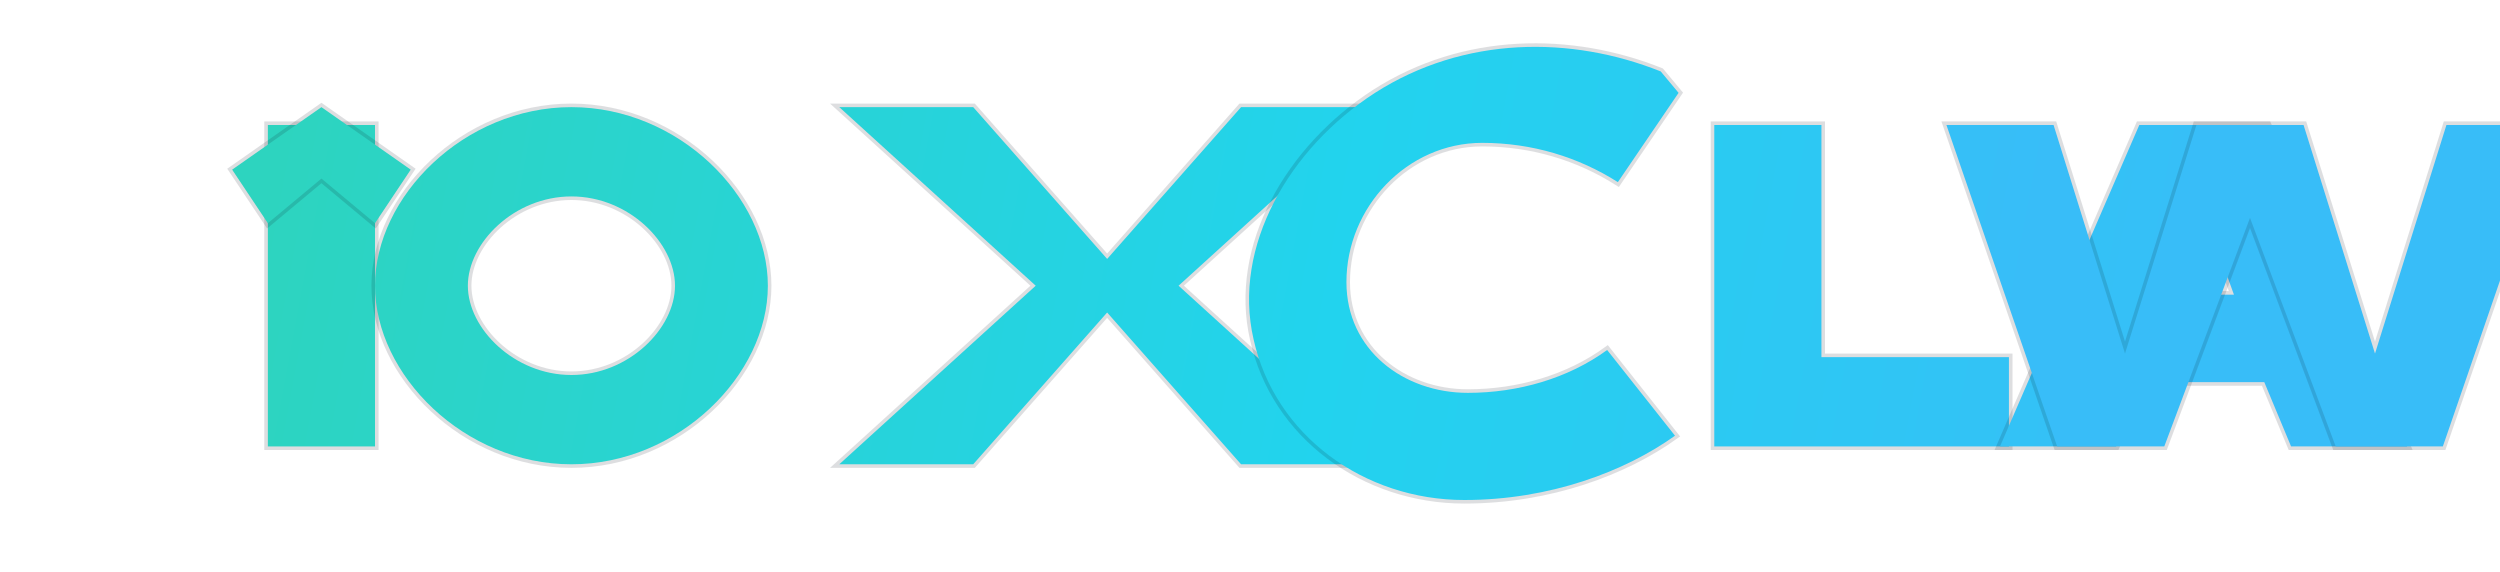
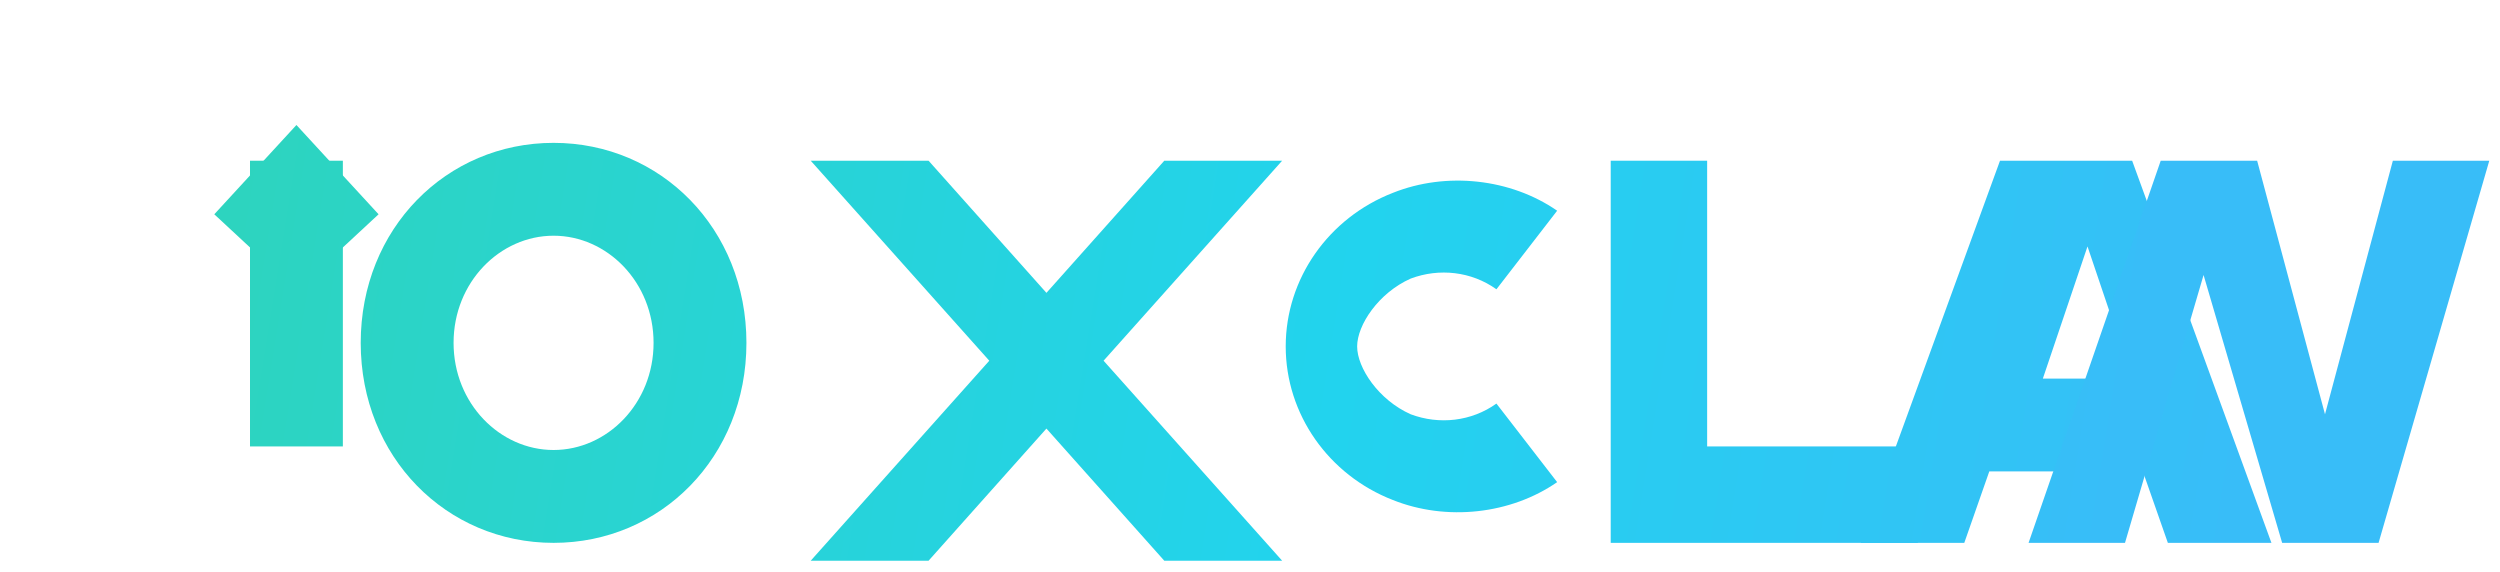
<svg xmlns="http://www.w3.org/2000/svg" viewBox="0 0 1400 320" fill="none">
  <defs>
-     <linearGradient id="grad" x1="160" y1="60" x2="1240" y2="260" gradientUnits="userSpaceOnUse">
+     <linearGradient id="g" x1="140" y1="70" x2="1260" y2="250" gradientUnits="userSpaceOnUse">
      <stop offset="0" stop-color="#2DD4BF" />
      <stop offset="0.55" stop-color="#22D3EE" />
      <stop offset="1" stop-color="#38BDF8" />
    </linearGradient>
  </defs>
-   <g fill="url(#grad)" stroke="#0B1220" stroke-opacity="0.14" stroke-width="4" paint-order="stroke fill">
-     <path d="M150 70 L210 70 L210 250 L150 250 Z" />
-     <path d="M130 95 L180 60 L230 95 L210 125 L180 100 L150 125 Z" />
-     <path fill-rule="evenodd" d="       M320 60       C380 60 430 110 430 160       C430 210 380 260 320 260       C260 260 210 210 210 160       C210 110 260 60 320 60       Z       M320 110       C288 110 262 136 262 160       C262 184 288 210 320 210       C352 210 378 184 378 160       C378 136 352 110 320 110       Z" />
-     <path d="M470 60 L545 60 L620 145 L695 60 L770 60 L660 160 L770 260 L695 260 L620 175 L545 260 L470 260 L580 160 Z" />
-     <path fill-rule="evenodd" d="       M930 80       C880 60 820 60 770 92       C722 123 690 178 702 230       C714 284 764 320 820 320       C868 320 910 304 938 284       L900 236       C878 252 850 260 822 260       C786 260 754 236 754 198       C754 156 788 120 830 120       C858 120 884 128 906 142       L940 92       Z" transform="translate(0,-40)" />
-     <path d="M960 70 L1020 70 L1020 200 L1125 200 L1125 250 L960 250 Z" />
-     <path fill-rule="evenodd" d="       M1185 250       L1120 250       L1198 70       L1270 70       L1348 250       L1283 250       L1268 214       L1200 214       Z       M1217 165       L1251 165       L1234 118       Z" />
-     <path d="M1350 70 L1410 70 L1450 198 L1490 70 L1550 70 L1488 250 L1428 250 L1380 122 L1332 250 L1272 250 L1210 70 L1270 70 L1310 198 L1350 70 Z" transform="translate(-120,0)" />
+   <g fill="url(#g)">
+     <path d="M140 90h52v160h-52z" />
+     <path d="M120 120l46-50 46 50-28 26-18-20-18 20z" />
+     <path fill-rule="evenodd" d="M310 80c60 0 108 48 108 112s-48 112-108 112-108-48-108-112 48-112 108-112Zm0 52c-30 0-56 26-56 60s26 60 56 60 56-26 56-60-26-60-56-60Z" />
+     <path d="M454 90h66l66 74 66-74h66l-100 112 100 112h-66l-66-74-66 74h-66l100-112z" />
+     <path d="M872 118c-26-18-62-22-92-10-36 14-60 48-60 86 0 38 24 72 60 86 30 12 66 8 92-10l-34-44c-14 10-32 12-48 6-18-8-30-26-30-38s12-30 30-38c16-6 34-4 48 6z" />
+     <path d="M902 90h54v160h118v54H902z" />
+     <path fill-rule="evenodd" d="M1100 304h-58l78-214h74l78 214h-58l-14-40h-86l-14 40Zm44-92h50l-25-74-25 74Z" />
+     <path d="M1280 90h54l38 142 38-142h54l-62 214h-54l-44-150-44 150h-54z" transform="translate(-70,0)" />
  </g>
</svg>
